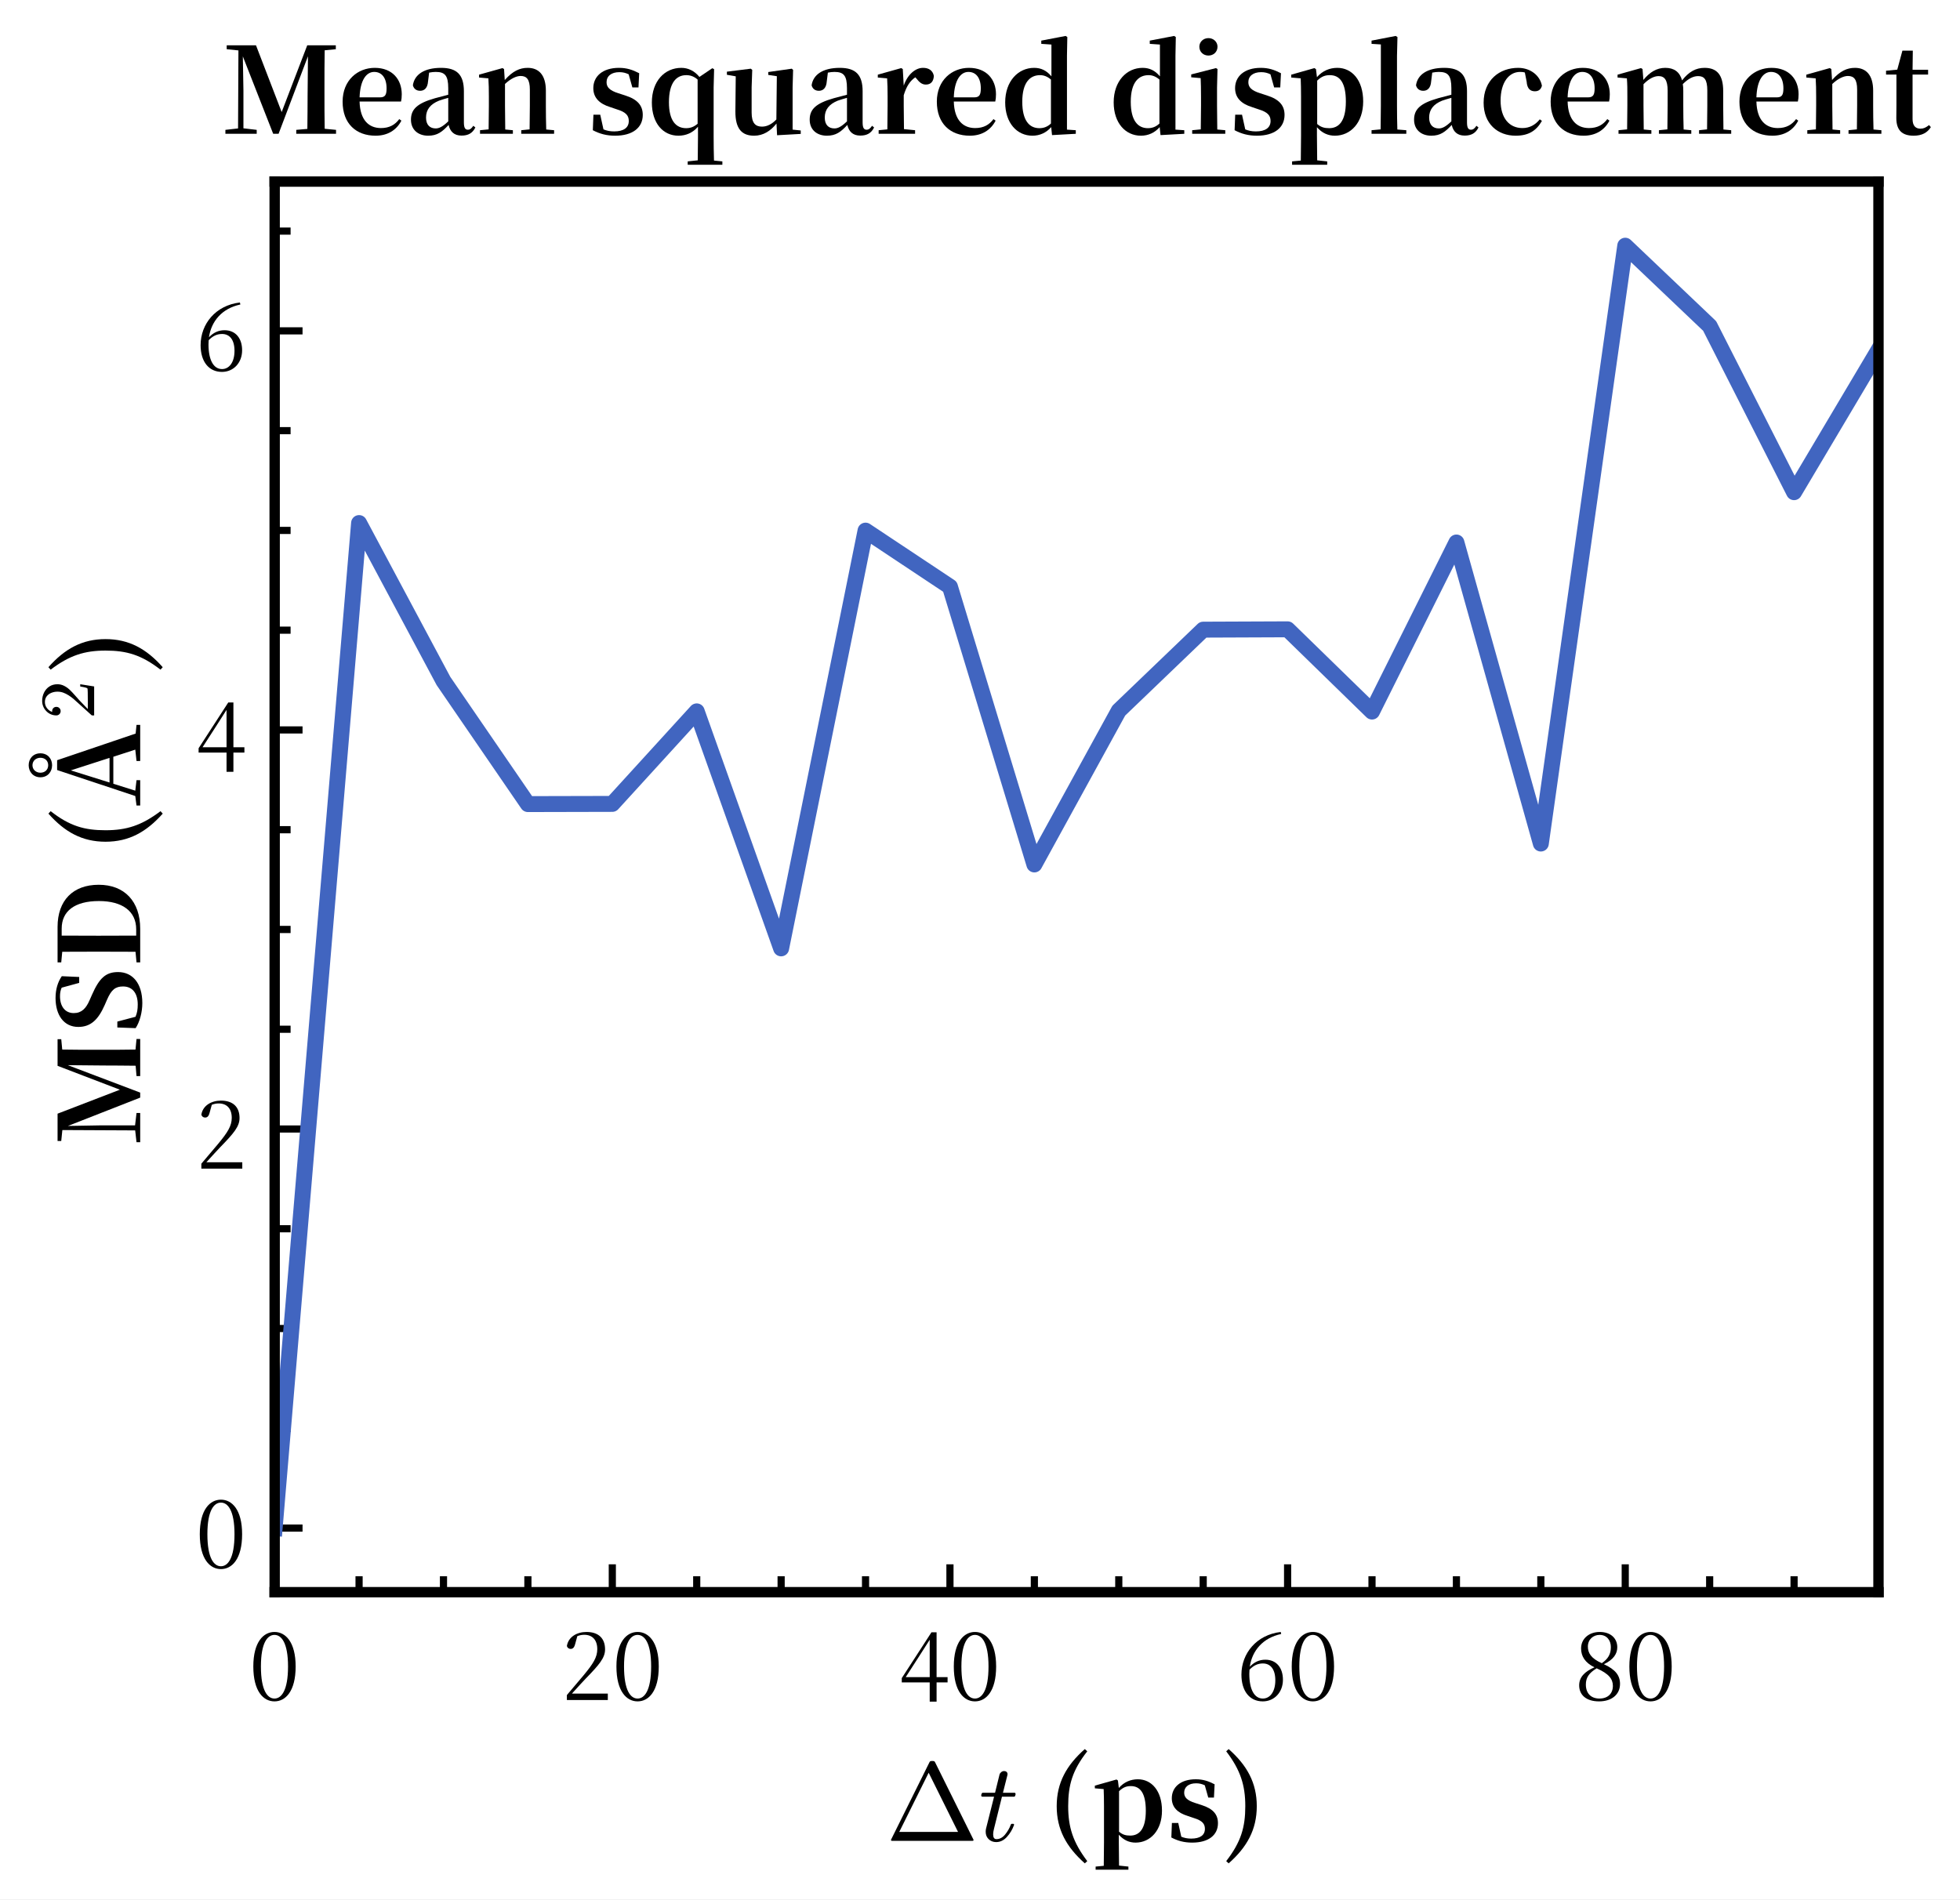
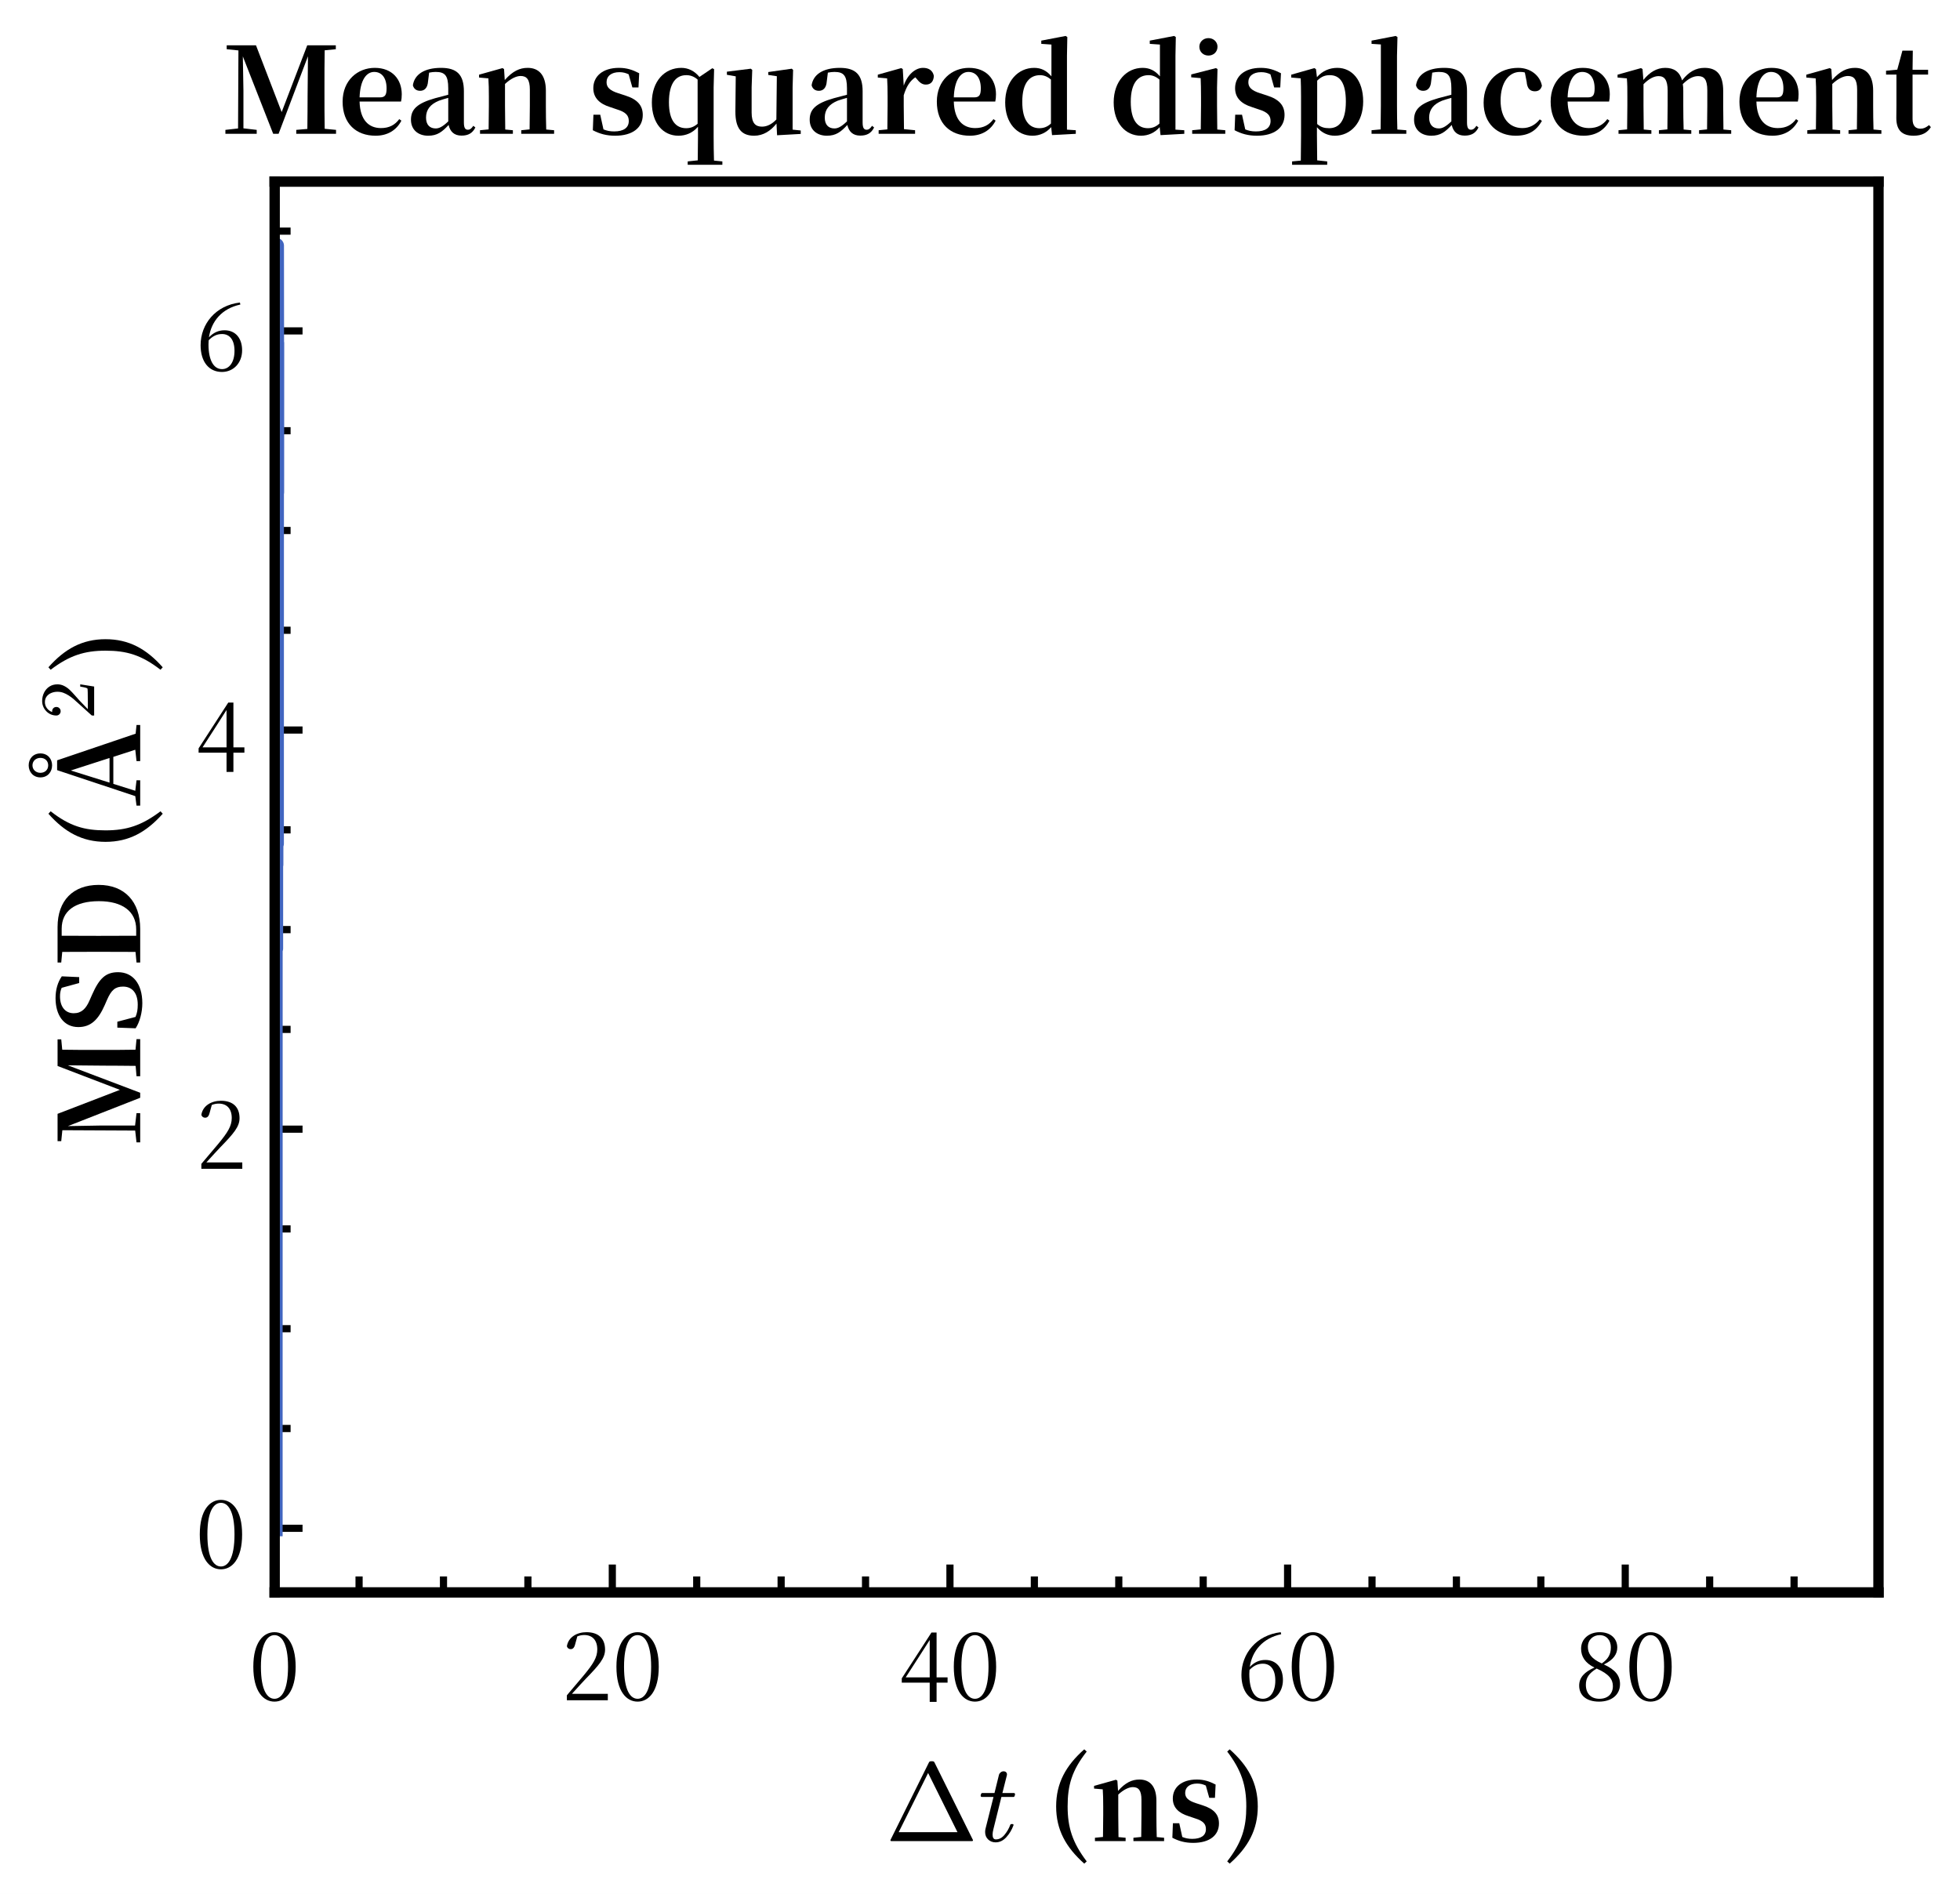
- <svg xmlns="http://www.w3.org/2000/svg" xmlns:xlink="http://www.w3.org/1999/xlink" width="246.051pt" height="238.48pt" viewBox="0 0 246.051 238.48" version="1.1">
+ <svg xmlns="http://www.w3.org/2000/svg" xmlns:xlink="http://www.w3.org/1999/xlink" width="246.051pt" height="237.78pt" viewBox="0 0 246.051 237.78" version="1.1">
  <defs>
    <style type="text/css">*{stroke-linejoin: round; stroke-linecap: butt}</style>
  </defs>
  <g id="figure_1">
    <g id="patch_1">
-       <path d="M 0 238.48 L 246.051 238.48 L 246.051 -0 L 0 -0 z " style="fill: #ffffff" />
+       <path d="M 0 237.78 L 246.051 237.78 L 246.051 0 L 0 0 z " style="fill: #ffffff" />
    </g>
    <g id="axes_1">
      <g id="patch_2">
        <path d="M 34.48 199.92 L 235.817 199.92 L 235.817 22.8 L 34.48 22.8 z " style="fill: #ffffff" />
      </g>
      <g id="matplotlib.axis_1">
        <g id="xtick_1">
          <g id="line2d_1">
            <defs>
-               <path id="md5e4fee5d5" d="M 0 0 L 0 -3.5 " style="stroke: #000000; stroke-width: 0.9" />
-             </defs>
-             <g>
-               <use xlink:href="#md5e4fee5d5" x="34.48" y="199.92" style="stroke: #000000; stroke-width: 0.9" />
+               <path id="me5f4e1a860" d="M 0 0 L 0 -3.5 " style="stroke: #000000; stroke-width: 0.9" />
+             </defs>
+             <g>
+               <use xlink:href="#me5f4e1a860" x="34.48" y="199.92" style="stroke: #000000; stroke-width: 0.9" />
            </g>
          </g>
          <g id="text_1">
            <g transform="translate(31.26 213.54) scale(0.115 -0.115)">
              <defs>
                <path id="NotoSerifCJKsc-Regular-11" d="M 1779 -96 C 2547 -96 3258 602 3258 2342 C 3258 4058 2547 4755 1779 4755 C 1011 4755 301 4058 301 2342 C 301 602 1011 -96 1779 -96 z M 1779 102 C 1299 102 832 640 832 2342 C 832 4019 1299 4550 1779 4550 C 2253 4550 2726 4019 2726 2342 C 2726 640 2253 102 1779 102 z " transform="scale(0.015625)" />
              </defs>
              <use xlink:href="#NotoSerifCJKsc-Regular-11" transform="translate(0 0.703125)" />
            </g>
          </g>
        </g>
        <g id="xtick_2">
          <g id="line2d_2">
            <g>
-               <use xlink:href="#md5e4fee5d5" x="76.867" y="199.92" style="stroke: #000000; stroke-width: 0.9" />
+               <use xlink:href="#me5f4e1a860" x="76.867" y="199.92" style="stroke: #000000; stroke-width: 0.9" />
            </g>
          </g>
          <g id="text_2">
            <g transform="translate(70.42684 213.54) scale(0.115 -0.115)">
              <defs>
                <path id="NotoSerifCJKsc-Regular-13" d="M 410 0 L 3270 0 L 3270 448 L 762 448 C 1152 877 1530 1293 1715 1485 C 2688 2483 3078 2950 3078 3539 C 3078 4294 2637 4755 1779 4755 C 1126 4755 512 4422 410 3770 C 448 3642 550 3571 672 3571 C 819 3571 922 3654 986 3904 L 1139 4461 C 1306 4531 1466 4557 1626 4557 C 2195 4557 2534 4192 2534 3552 C 2534 2989 2253 2541 1574 1722 C 1261 1350 832 845 410 346 L 410 0 z " transform="scale(0.015625)" />
              </defs>
              <use xlink:href="#NotoSerifCJKsc-Regular-13" transform="translate(0 0.703125)" />
              <use xlink:href="#NotoSerifCJKsc-Regular-11" transform="translate(55.79994 0.703125)" />
            </g>
          </g>
        </g>
        <g id="xtick_3">
          <g id="line2d_3">
            <g>
-               <use xlink:href="#md5e4fee5d5" x="119.254" y="199.92" style="stroke: #000000; stroke-width: 0.9" />
+               <use xlink:href="#me5f4e1a860" x="119.254" y="199.92" style="stroke: #000000; stroke-width: 0.9" />
            </g>
          </g>
          <g id="text_3">
            <g transform="translate(112.8137 213.54) scale(0.115 -0.115)">
              <defs>
                <path id="NotoSerifCJKsc-Regular-15" d="M 2170 -115 L 2650 -115 L 2650 1229 L 3418 1229 L 3418 1600 L 2650 1600 L 2650 4730 L 2291 4730 L 218 1530 L 218 1229 L 2170 1229 L 2170 -115 z M 493 1600 L 1389 2989 L 2170 4211 L 2170 1600 L 493 1600 z " transform="scale(0.015625)" />
              </defs>
              <use xlink:href="#NotoSerifCJKsc-Regular-15" transform="translate(0 0.703125)" />
              <use xlink:href="#NotoSerifCJKsc-Regular-11" transform="translate(55.49995 0.703125)" />
            </g>
          </g>
        </g>
        <g id="xtick_4">
          <g id="line2d_4">
            <g>
-               <use xlink:href="#md5e4fee5d5" x="161.641" y="199.92" style="stroke: #000000; stroke-width: 0.9" />
+               <use xlink:href="#me5f4e1a860" x="161.641" y="199.92" style="stroke: #000000; stroke-width: 0.9" />
            </g>
          </g>
          <g id="text_4">
            <g transform="translate(155.2005 213.54) scale(0.115 -0.115)">
              <defs>
                <path id="NotoSerifCJKsc-Regular-17" d="M 1850 -96 C 2656 -96 3258 538 3258 1414 C 3258 2253 2803 2816 2029 2816 C 1606 2816 1248 2650 941 2323 C 1107 3450 1850 4339 3136 4614 L 3104 4755 C 1414 4557 358 3258 358 1773 C 358 634 922 -96 1850 -96 z M 922 2118 C 1222 2432 1523 2554 1856 2554 C 2394 2554 2726 2144 2726 1376 C 2726 557 2342 102 1856 102 C 1261 102 909 736 909 1830 L 922 2118 z " transform="scale(0.015625)" />
              </defs>
              <use xlink:href="#NotoSerifCJKsc-Regular-17" transform="translate(0 0.703125)" />
              <use xlink:href="#NotoSerifCJKsc-Regular-11" transform="translate(55.79994 0.703125)" />
            </g>
          </g>
        </g>
        <g id="xtick_5">
          <g id="line2d_5">
            <g>
-               <use xlink:href="#md5e4fee5d5" x="204.027" y="199.92" style="stroke: #000000; stroke-width: 0.9" />
+               <use xlink:href="#me5f4e1a860" x="204.027" y="199.92" style="stroke: #000000; stroke-width: 0.9" />
            </g>
          </g>
          <g id="text_5">
            <g transform="translate(197.5874 213.54) scale(0.115 -0.115)">
              <defs>
                <path id="NotoSerifCJKsc-Regular-19" d="M 1754 -96 C 2637 -96 3219 384 3219 1126 C 3219 1722 2893 2131 2093 2502 C 2784 2829 3027 3251 3027 3686 C 3027 4301 2579 4755 1798 4755 C 1075 4755 499 4307 499 3603 C 499 3059 774 2605 1434 2285 C 730 1978 365 1587 365 1024 C 365 352 858 -96 1754 -96 z M 1946 2573 C 1178 2912 973 3302 973 3731 C 973 4243 1357 4550 1792 4550 C 2304 4550 2579 4160 2579 3699 C 2579 3213 2394 2880 1946 2573 z M 1587 2214 C 2458 1830 2720 1453 2720 986 C 2720 454 2374 102 1779 102 C 1184 102 832 474 832 1082 C 832 1568 1050 1888 1587 2214 z " transform="scale(0.015625)" />
              </defs>
              <use xlink:href="#NotoSerifCJKsc-Regular-19" transform="translate(0 0.703125)" />
              <use xlink:href="#NotoSerifCJKsc-Regular-11" transform="translate(55.79994 0.703125)" />
            </g>
          </g>
        </g>
        <g id="xtick_6">
          <g id="line2d_6">
            <defs>
-               <path id="m977fe0ea0e" d="M 0 0 L 0 -2 " style="stroke: #000000; stroke-width: 0.9" />
-             </defs>
-             <g>
-               <use xlink:href="#m977fe0ea0e" x="45.077" y="199.92" style="stroke: #000000; stroke-width: 0.9" />
+               <path id="m2d35243c32" d="M 0 0 L 0 -2 " style="stroke: #000000; stroke-width: 0.9" />
+             </defs>
+             <g>
+               <use xlink:href="#m2d35243c32" x="45.077" y="199.92" style="stroke: #000000; stroke-width: 0.9" />
            </g>
          </g>
        </g>
        <g id="xtick_7">
          <g id="line2d_7">
            <g>
-               <use xlink:href="#m977fe0ea0e" x="55.673" y="199.92" style="stroke: #000000; stroke-width: 0.9" />
+               <use xlink:href="#m2d35243c32" x="55.673" y="199.92" style="stroke: #000000; stroke-width: 0.9" />
            </g>
          </g>
        </g>
        <g id="xtick_8">
          <g id="line2d_8">
            <g>
-               <use xlink:href="#m977fe0ea0e" x="66.27" y="199.92" style="stroke: #000000; stroke-width: 0.9" />
+               <use xlink:href="#m2d35243c32" x="66.27" y="199.92" style="stroke: #000000; stroke-width: 0.9" />
            </g>
          </g>
        </g>
        <g id="xtick_9">
          <g id="line2d_9">
            <g>
-               <use xlink:href="#m977fe0ea0e" x="87.464" y="199.92" style="stroke: #000000; stroke-width: 0.9" />
+               <use xlink:href="#m2d35243c32" x="87.464" y="199.92" style="stroke: #000000; stroke-width: 0.9" />
            </g>
          </g>
        </g>
        <g id="xtick_10">
          <g id="line2d_10">
            <g>
-               <use xlink:href="#m977fe0ea0e" x="98.06" y="199.92" style="stroke: #000000; stroke-width: 0.9" />
+               <use xlink:href="#m2d35243c32" x="98.06" y="199.92" style="stroke: #000000; stroke-width: 0.9" />
            </g>
          </g>
        </g>
        <g id="xtick_11">
          <g id="line2d_11">
            <g>
-               <use xlink:href="#m977fe0ea0e" x="108.657" y="199.92" style="stroke: #000000; stroke-width: 0.9" />
+               <use xlink:href="#m2d35243c32" x="108.657" y="199.92" style="stroke: #000000; stroke-width: 0.9" />
            </g>
          </g>
        </g>
        <g id="xtick_12">
          <g id="line2d_12">
            <g>
-               <use xlink:href="#m977fe0ea0e" x="129.85" y="199.92" style="stroke: #000000; stroke-width: 0.9" />
+               <use xlink:href="#m2d35243c32" x="129.85" y="199.92" style="stroke: #000000; stroke-width: 0.9" />
            </g>
          </g>
        </g>
        <g id="xtick_13">
          <g id="line2d_13">
            <g>
-               <use xlink:href="#m977fe0ea0e" x="140.447" y="199.92" style="stroke: #000000; stroke-width: 0.9" />
+               <use xlink:href="#m2d35243c32" x="140.447" y="199.92" style="stroke: #000000; stroke-width: 0.9" />
            </g>
          </g>
        </g>
        <g id="xtick_14">
          <g id="line2d_14">
            <g>
-               <use xlink:href="#m977fe0ea0e" x="151.044" y="199.92" style="stroke: #000000; stroke-width: 0.9" />
+               <use xlink:href="#m2d35243c32" x="151.044" y="199.92" style="stroke: #000000; stroke-width: 0.9" />
            </g>
          </g>
        </g>
        <g id="xtick_15">
          <g id="line2d_15">
            <g>
-               <use xlink:href="#m977fe0ea0e" x="172.237" y="199.92" style="stroke: #000000; stroke-width: 0.9" />
+               <use xlink:href="#m2d35243c32" x="172.237" y="199.92" style="stroke: #000000; stroke-width: 0.9" />
            </g>
          </g>
        </g>
        <g id="xtick_16">
          <g id="line2d_16">
            <g>
-               <use xlink:href="#m977fe0ea0e" x="182.834" y="199.92" style="stroke: #000000; stroke-width: 0.9" />
+               <use xlink:href="#m2d35243c32" x="182.834" y="199.92" style="stroke: #000000; stroke-width: 0.9" />
            </g>
          </g>
        </g>
        <g id="xtick_17">
          <g id="line2d_17">
            <g>
-               <use xlink:href="#m977fe0ea0e" x="193.431" y="199.92" style="stroke: #000000; stroke-width: 0.9" />
+               <use xlink:href="#m2d35243c32" x="193.431" y="199.92" style="stroke: #000000; stroke-width: 0.9" />
            </g>
          </g>
        </g>
        <g id="xtick_18">
          <g id="line2d_18">
            <g>
-               <use xlink:href="#m977fe0ea0e" x="214.624" y="199.92" style="stroke: #000000; stroke-width: 0.9" />
+               <use xlink:href="#m2d35243c32" x="214.624" y="199.92" style="stroke: #000000; stroke-width: 0.9" />
            </g>
          </g>
        </g>
        <g id="xtick_19">
          <g id="line2d_19">
            <g>
-               <use xlink:href="#m977fe0ea0e" x="225.221" y="199.92" style="stroke: #000000; stroke-width: 0.9" />
+               <use xlink:href="#m2d35243c32" x="225.221" y="199.92" style="stroke: #000000; stroke-width: 0.9" />
            </g>
          </g>
        </g>
        <g id="xtick_20">
          <g id="line2d_20">
            <g>
-               <use xlink:href="#m977fe0ea0e" x="235.817" y="199.92" style="stroke: #000000; stroke-width: 0.9" />
+               <use xlink:href="#m2d35243c32" x="235.817" y="199.92" style="stroke: #000000; stroke-width: 0.9" />
            </g>
          </g>
        </g>
        <g id="text_6">
-           <g transform="translate(111.2087 231.24) scale(0.14 -0.14)">
+           <g transform="translate(111.1388 231.24) scale(0.14 -0.14)">
            <defs>
              <path id="Cmr10-6" d="M 347 0 Q 294 0 294 50 Q 297 56 298 59 Q 300 63 300 72 L 2503 4513 Q 2531 4581 2619 4581 L 2706 4581 Q 2794 4581 2822 4513 L 5025 72 Q 5028 66 5029 61 Q 5031 56 5031 50 Q 5031 0 4978 0 L 347 0 z M 769 513 L 4141 513 L 2456 3909 L 769 513 z " transform="scale(0.015625)" />
              <path id="Cmmi10-30" d="M 397 519 Q 397 613 416 697 L 878 2534 L 206 2534 Q 141 2534 141 2619 Q 166 2759 225 2759 L 934 2759 L 1191 3803 Q 1216 3888 1291 3947 Q 1366 4006 1459 4006 Q 1541 4006 1595 3957 Q 1650 3909 1650 3828 Q 1650 3809 1648 3798 Q 1647 3788 1644 3775 L 1388 2759 L 2047 2759 Q 2113 2759 2113 2675 Q 2109 2659 2100 2621 Q 2091 2584 2075 2559 Q 2059 2534 2028 2534 L 1331 2534 L 872 684 Q 825 503 825 372 Q 825 97 1013 97 Q 1294 97 1511 361 Q 1728 625 1844 941 Q 1869 978 1894 978 L 1972 978 Q 1997 978 2012 961 Q 2028 944 2028 922 Q 2028 909 2022 903 Q 1881 516 1612 222 Q 1344 -72 997 -72 Q 744 -72 570 93 Q 397 259 397 519 z " transform="scale(0.015625)" />
              <path id="NotoSerifCJKsc-Bold-1" transform="scale(0.015625)" />
              <path id="NotoSerifCJKsc-Bold-9" d="M 1222 1990 C 1222 3194 1459 4045 2317 5139 L 2176 5267 C 1120 4333 563 3328 563 1990 C 563 646 1120 -352 2176 -1293 L 2317 -1165 C 1498 -83 1222 781 1222 1990 z " transform="scale(0.015625)" />
-               <path id="NotoSerifCJKsc-Bold-51" d="M 2528 -102 C 3373 -102 4045 595 4045 1734 C 4045 2874 3443 3533 2662 3533 C 2253 3533 1869 3379 1568 3034 L 1517 3462 L 1434 3520 L 192 3168 L 192 3014 L 698 2970 C 710 2656 717 2400 717 1978 L 717 -90 L 704 -1434 L 237 -1478 L 237 -1658 L 2118 -1658 L 2118 -1478 L 1581 -1421 L 1568 -83 L 1568 352 C 1850 32 2176 -102 2528 -102 z M 1581 2848 C 1830 3091 2035 3142 2259 3142 C 2790 3142 3117 2746 3117 1728 C 3117 666 2739 301 2221 301 C 1971 301 1779 352 1581 525 L 1581 2848 z " transform="scale(0.015625)" />
+               <path id="NotoSerifCJKsc-Bold-4f" d="M 2880 0 L 4198 0 L 4198 192 L 3776 230 C 3763 595 3757 1133 3757 1504 L 3757 2310 C 3757 3155 3373 3533 2784 3533 C 2362 3533 1984 3366 1555 2880 L 1517 3469 L 1434 3520 L 179 3168 L 179 3014 L 678 2970 C 698 2656 704 2406 704 1984 L 704 1504 C 704 1152 698 602 691 237 L 230 192 L 230 0 L 1990 0 L 1990 192 L 1581 230 L 1568 1504 L 1568 2669 C 1888 2970 2189 3098 2406 3098 C 2733 3098 2899 2906 2899 2368 L 2899 1504 L 2886 237 L 2438 192 L 2438 0 L 2880 0 z " transform="scale(0.015625)" />
              <path id="NotoSerifCJKsc-Bold-54" d="M 1485 -102 C 2426 -102 2963 333 2963 1011 C 2963 1510 2688 1843 2022 2054 L 1664 2170 C 1171 2323 1024 2509 1024 2765 C 1024 3091 1280 3302 1709 3302 C 1901 3302 2048 3264 2208 3187 L 2406 2483 L 2733 2483 L 2771 3245 C 2413 3430 2106 3533 1690 3533 C 806 3533 314 3072 314 2445 C 314 1926 653 1606 1210 1434 L 1568 1312 C 2080 1158 2214 966 2214 685 C 2214 326 1939 128 1427 128 C 1203 128 1030 166 858 237 L 685 1024 L 320 1024 L 288 192 C 653 0 1018 -102 1485 -102 z " transform="scale(0.015625)" />
              <path id="NotoSerifCJKsc-Bold-a" d="M 1338 1990 C 1338 781 1094 -64 243 -1165 L 384 -1293 C 1440 -358 1997 646 1997 1990 C 1997 3328 1440 4333 384 5267 L 243 5139 C 1062 4064 1338 3194 1338 1990 z " transform="scale(0.015625)" />
            </defs>
            <use xlink:href="#Cmr10-6" transform="translate(0 0.703125)" />
            <use xlink:href="#Cmmi10-30" transform="translate(83.30078 0.703125)" />
            <use xlink:href="#NotoSerifCJKsc-Bold-1" transform="translate(119.3848 0.703125)" />
            <use xlink:href="#NotoSerifCJKsc-Bold-9" transform="translate(144.3847 0.703125)" />
-             <use xlink:href="#NotoSerifCJKsc-Bold-51" transform="translate(184.3847 0.703125)" />
-             <use xlink:href="#NotoSerifCJKsc-Bold-54" transform="translate(251.4846 0.703125)" />
-             <use xlink:href="#NotoSerifCJKsc-Bold-a" transform="translate(301.3846 0.703125)" />
+             <use xlink:href="#NotoSerifCJKsc-Bold-4f" transform="translate(184.3847 0.703125)" />
+             <use xlink:href="#NotoSerifCJKsc-Bold-54" transform="translate(252.8846 0.703125)" />
+             <use xlink:href="#NotoSerifCJKsc-Bold-a" transform="translate(302.7846 0.703125)" />
          </g>
        </g>
      </g>
      <g id="matplotlib.axis_2">
        <g id="ytick_1">
          <g id="line2d_21">
            <defs>
-               <path id="me2cdadd547" d="M 0 0 L 3.5 0 " style="stroke: #000000; stroke-width: 0.9" />
-             </defs>
-             <g>
-               <use xlink:href="#me2cdadd547" x="34.48" y="191.869" style="stroke: #000000; stroke-width: 0.9" />
+               <path id="m9a01fc6e2f" d="M 0 0 L 3.5 0 " style="stroke: #000000; stroke-width: 0.9" />
+             </defs>
+             <g>
+               <use xlink:href="#m9a01fc6e2f" x="34.48" y="191.869" style="stroke: #000000; stroke-width: 0.9" />
            </g>
          </g>
          <g id="text_7">
            <g transform="translate(24.54 196.9291) scale(0.115 -0.115)">
              <use xlink:href="#NotoSerifCJKsc-Regular-11" transform="translate(0 0.703125)" />
            </g>
          </g>
        </g>
        <g id="ytick_2">
          <g id="line2d_22">
            <g>
-               <use xlink:href="#me2cdadd547" x="34.48" y="141.761" style="stroke: #000000; stroke-width: 0.9" />
+               <use xlink:href="#m9a01fc6e2f" x="34.48" y="141.761" style="stroke: #000000; stroke-width: 0.9" />
            </g>
          </g>
          <g id="text_8">
            <g transform="translate(24.54 146.8213) scale(0.115 -0.115)">
              <use xlink:href="#NotoSerifCJKsc-Regular-13" transform="translate(0 0.703125)" />
            </g>
          </g>
        </g>
        <g id="ytick_3">
          <g id="line2d_23">
            <g>
-               <use xlink:href="#me2cdadd547" x="34.48" y="91.654" style="stroke: #000000; stroke-width: 0.9" />
+               <use xlink:href="#m9a01fc6e2f" x="34.48" y="91.654" style="stroke: #000000; stroke-width: 0.9" />
            </g>
          </g>
          <g id="text_9">
            <g transform="translate(24.54 96.71359) scale(0.115 -0.115)">
              <use xlink:href="#NotoSerifCJKsc-Regular-15" transform="translate(0 0.09375)" />
            </g>
          </g>
        </g>
        <g id="ytick_4">
          <g id="line2d_24">
            <g>
-               <use xlink:href="#me2cdadd547" x="34.48" y="41.546" style="stroke: #000000; stroke-width: 0.9" />
+               <use xlink:href="#m9a01fc6e2f" x="34.48" y="41.546" style="stroke: #000000; stroke-width: 0.9" />
            </g>
          </g>
          <g id="text_10">
            <g transform="translate(24.54 46.60584) scale(0.115 -0.115)">
              <use xlink:href="#NotoSerifCJKsc-Regular-17" transform="translate(0 0.703125)" />
            </g>
          </g>
        </g>
        <g id="ytick_5">
          <g id="line2d_25">
            <defs>
-               <path id="mfaffa615ed" d="M 0 0 L 2 0 " style="stroke: #000000; stroke-width: 0.9" />
-             </defs>
-             <g>
-               <use xlink:href="#mfaffa615ed" x="34.48" y="179.342" style="stroke: #000000; stroke-width: 0.9" />
+               <path id="m6894a323d2" d="M 0 0 L 2 0 " style="stroke: #000000; stroke-width: 0.9" />
+             </defs>
+             <g>
+               <use xlink:href="#m6894a323d2" x="34.48" y="179.342" style="stroke: #000000; stroke-width: 0.9" />
            </g>
          </g>
        </g>
        <g id="ytick_6">
          <g id="line2d_26">
            <g>
-               <use xlink:href="#mfaffa615ed" x="34.48" y="166.815" style="stroke: #000000; stroke-width: 0.9" />
+               <use xlink:href="#m6894a323d2" x="34.48" y="166.815" style="stroke: #000000; stroke-width: 0.9" />
            </g>
          </g>
        </g>
        <g id="ytick_7">
          <g id="line2d_27">
            <g>
-               <use xlink:href="#mfaffa615ed" x="34.48" y="154.288" style="stroke: #000000; stroke-width: 0.9" />
+               <use xlink:href="#m6894a323d2" x="34.48" y="154.288" style="stroke: #000000; stroke-width: 0.9" />
            </g>
          </g>
        </g>
        <g id="ytick_8">
          <g id="line2d_28">
            <g>
-               <use xlink:href="#mfaffa615ed" x="34.48" y="129.234" style="stroke: #000000; stroke-width: 0.9" />
+               <use xlink:href="#m6894a323d2" x="34.48" y="129.234" style="stroke: #000000; stroke-width: 0.9" />
            </g>
          </g>
        </g>
        <g id="ytick_9">
          <g id="line2d_29">
            <g>
-               <use xlink:href="#mfaffa615ed" x="34.48" y="116.707" style="stroke: #000000; stroke-width: 0.9" />
+               <use xlink:href="#m6894a323d2" x="34.48" y="116.707" style="stroke: #000000; stroke-width: 0.9" />
            </g>
          </g>
        </g>
        <g id="ytick_10">
          <g id="line2d_30">
            <g>
-               <use xlink:href="#mfaffa615ed" x="34.48" y="104.181" style="stroke: #000000; stroke-width: 0.9" />
+               <use xlink:href="#m6894a323d2" x="34.48" y="104.181" style="stroke: #000000; stroke-width: 0.9" />
            </g>
          </g>
        </g>
        <g id="ytick_11">
          <g id="line2d_31">
            <g>
-               <use xlink:href="#mfaffa615ed" x="34.48" y="79.127" style="stroke: #000000; stroke-width: 0.9" />
+               <use xlink:href="#m6894a323d2" x="34.48" y="79.127" style="stroke: #000000; stroke-width: 0.9" />
            </g>
          </g>
        </g>
        <g id="ytick_12">
          <g id="line2d_32">
            <g>
-               <use xlink:href="#mfaffa615ed" x="34.48" y="66.6" style="stroke: #000000; stroke-width: 0.9" />
+               <use xlink:href="#m6894a323d2" x="34.48" y="66.6" style="stroke: #000000; stroke-width: 0.9" />
            </g>
          </g>
        </g>
        <g id="ytick_13">
          <g id="line2d_33">
            <g>
-               <use xlink:href="#mfaffa615ed" x="34.48" y="54.073" style="stroke: #000000; stroke-width: 0.9" />
+               <use xlink:href="#m6894a323d2" x="34.48" y="54.073" style="stroke: #000000; stroke-width: 0.9" />
            </g>
          </g>
        </g>
        <g id="ytick_14">
          <g id="line2d_34">
            <g>
-               <use xlink:href="#mfaffa615ed" x="34.48" y="29.019" style="stroke: #000000; stroke-width: 0.9" />
+               <use xlink:href="#m6894a323d2" x="34.48" y="29.019" style="stroke: #000000; stroke-width: 0.9" />
            </g>
          </g>
        </g>
        <g id="text_11">
          <g transform="translate(17.6 143.84) rotate(-90) scale(0.14 -0.14)">
            <defs>
              <path id="NotoSerifCJKsc-Bold-2e" d="M 4576 0 L 6118 0 L 6118 211 L 5510 269 C 5498 902 5498 1555 5498 2214 L 5498 2522 C 5498 3174 5498 3827 5510 4474 L 6106 4531 L 6106 4742 L 4576 4742 L 3206 1165 L 1830 4742 L 262 4742 L 262 4531 L 890 4467 L 870 288 L 192 211 L 192 0 L 1869 0 L 1869 211 L 1158 294 L 1158 2304 L 1126 4147 L 2752 0 L 3040 0 L 4614 4154 L 4595 2086 C 4589 1549 4595 915 4582 262 L 3987 211 L 3987 0 L 4576 0 z " transform="scale(0.015625)" />
              <path id="NotoSerifCJKsc-Bold-34" d="M 1773 -122 C 2899 -122 3552 435 3552 1267 C 3552 1965 3219 2342 2253 2765 L 1933 2906 C 1466 3110 1197 3360 1197 3814 C 1197 4320 1594 4602 2163 4602 C 2355 4602 2502 4576 2656 4506 L 2931 3501 L 3270 3501 L 3315 4499 C 2982 4730 2560 4858 2061 4858 C 1094 4858 403 4390 403 3552 C 403 2822 838 2400 1664 2035 L 1958 1907 C 2534 1658 2726 1427 2726 986 C 2726 448 2342 141 1690 141 C 1414 141 1210 173 986 269 L 710 1312 L 371 1312 L 333 262 C 691 26 1248 -122 1773 -122 z " transform="scale(0.015625)" />
              <path id="NotoSerifCJKsc-Bold-25" d="M 288 4531 L 896 4474 C 902 3821 902 3174 902 2496 L 902 2298 C 902 1568 902 909 896 269 L 288 211 L 288 0 L 2214 0 C 3789 0 4742 902 4742 2381 C 4742 3853 3846 4742 2323 4742 L 288 4742 L 288 4531 z M 1824 230 C 1818 890 1818 1562 1818 2298 L 1818 2496 C 1818 3187 1818 3853 1824 4506 L 2227 4506 C 3226 4506 3808 3763 3808 2368 C 3808 1030 3226 230 2189 230 L 1824 230 z " transform="scale(0.015625)" />
              <path id="NotoSerifCJKsc-Bold-83" d="M 2394 5056 C 2771 5056 3078 5312 3078 5728 C 3078 6144 2771 6400 2394 6400 C 2016 6400 1702 6138 1702 5728 C 1702 5312 2016 5056 2394 5056 z M 2394 5280 C 2138 5280 1965 5466 1965 5728 C 1965 5978 2138 6182 2394 6182 C 2650 6182 2822 5978 2822 5728 C 2822 5466 2650 5280 2394 5280 z M 2099 3981 L 2816 1760 L 1402 1760 L 2099 3981 z M 2637 0 L 4710 0 L 4710 211 L 4211 262 L 2682 4768 L 2118 4768 L 627 282 L 83 211 L 83 0 L 1536 0 L 1536 211 L 934 282 L 1331 1542 L 2880 1542 L 3290 282 L 2637 211 L 2637 0 z " transform="scale(0.015625)" />
              <path id="Cmr10-31" d="M 319 0 L 319 172 Q 319 188 331 206 L 1325 1306 Q 1550 1550 1690 1715 Q 1831 1881 1968 2097 Q 2106 2313 2186 2536 Q 2266 2759 2266 3009 Q 2266 3272 2169 3511 Q 2072 3750 1880 3894 Q 1688 4038 1416 4038 Q 1138 4038 916 3870 Q 694 3703 603 3438 Q 628 3444 672 3444 Q 816 3444 917 3347 Q 1019 3250 1019 3097 Q 1019 2950 917 2848 Q 816 2747 672 2747 Q 522 2747 420 2851 Q 319 2956 319 3097 Q 319 3338 409 3548 Q 500 3759 670 3923 Q 841 4088 1055 4175 Q 1269 4263 1509 4263 Q 1875 4263 2190 4108 Q 2506 3953 2690 3670 Q 2875 3388 2875 3009 Q 2875 2731 2753 2481 Q 2631 2231 2440 2026 Q 2250 1822 1953 1562 Q 1656 1303 1563 1216 L 838 519 L 1453 519 Q 1906 519 2211 526 Q 2516 534 2534 550 Q 2609 631 2688 1141 L 2875 1141 L 2694 0 L 319 0 z " transform="scale(0.015625)" />
            </defs>
            <use xlink:href="#NotoSerifCJKsc-Bold-2e" />
            <use xlink:href="#NotoSerifCJKsc-Bold-34" transform="translate(100.0999 0)" />
            <use xlink:href="#NotoSerifCJKsc-Bold-25" transform="translate(159.7998 0)" />
            <use xlink:href="#NotoSerifCJKsc-Bold-1" transform="translate(238.6998 0)" />
            <use xlink:href="#NotoSerifCJKsc-Bold-9" transform="translate(263.6997 0)" />
            <use xlink:href="#NotoSerifCJKsc-Bold-83" transform="translate(303.6997 0)" />
            <use xlink:href="#Cmr10-31" transform="translate(382.3039 41.28923) scale(0.7)" />
            <use xlink:href="#NotoSerifCJKsc-Bold-a" transform="translate(423.0243 0)" />
          </g>
        </g>
      </g>
      <g id="line2d_35">
-         <path d="M 34.48 191.869 L 45.077 65.677 L 55.673 85.51 L 66.27 100.965 L 76.867 100.94 L 87.464 89.323 L 98.06 119.08 L 108.657 66.627 L 119.254 73.671 L 129.85 108.544 L 140.447 89.233 L 151.044 79.062 L 161.641 79.019 L 172.237 89.346 L 182.834 68.118 L 193.431 105.918 L 204.027 30.851 L 214.624 40.932 L 225.221 61.801 L 235.817 43.958 " clip-path="url(#pd026fd2939)" style="fill: none; stroke: #4165c0; stroke-width: 2; stroke-linecap: square" />
+         <path d="M 34.48 191.869 L 34.491 65.677 L 34.501 85.51 L 34.512 100.965 L 34.522 100.94 L 34.533 89.323 L 34.544 119.08 L 34.554 66.627 L 34.565 73.671 L 34.575 108.544 L 34.586 89.233 L 34.597 79.062 L 34.607 79.019 L 34.618 89.346 L 34.628 68.118 L 34.639 105.918 L 34.65 30.851 L 34.66 40.932 L 34.671 61.801 L 34.681 43.958 " clip-path="url(#pef8a890e39)" style="fill: none; stroke: #4165c0; stroke-width: 2; stroke-linecap: square" />
      </g>
      <g id="patch_3">
        <path d="M 34.48 199.92 L 34.48 22.8 " style="fill: none; stroke: #000000; stroke-width: 1.3; stroke-linejoin: miter; stroke-linecap: square" />
      </g>
      <g id="patch_4">
        <path d="M 235.817 199.92 L 235.817 22.8 " style="fill: none; stroke: #000000; stroke-width: 1.3; stroke-linejoin: miter; stroke-linecap: square" />
      </g>
      <g id="patch_5">
        <path d="M 34.48 199.92 L 235.817 199.92 " style="fill: none; stroke: #000000; stroke-width: 1.3; stroke-linejoin: miter; stroke-linecap: square" />
      </g>
      <g id="patch_6">
        <path d="M 34.48 22.8 L 235.817 22.8 " style="fill: none; stroke: #000000; stroke-width: 1.3; stroke-linejoin: miter; stroke-linecap: square" />
      </g>
      <g id="text_12">
        <g transform="translate(27.84602 16.8) scale(0.15 -0.15)">
          <defs>
            <path id="NotoSerifCJKsc-Bold-46" d="M 2022 -102 C 2656 -102 3136 186 3405 704 L 3290 787 C 3066 486 2765 307 2310 307 C 1670 307 1190 723 1165 1728 L 3386 1728 C 3411 1843 3424 1958 3424 2118 C 3424 2912 2918 3533 1978 3533 C 1069 3533 256 2874 256 1722 C 256 538 986 -102 2022 -102 z M 1165 1952 C 1197 2893 1536 3315 1946 3315 C 2355 3315 2611 2995 2611 2432 C 2611 2086 2534 1952 2259 1952 L 1165 1952 z " transform="scale(0.015625)" />
            <path id="NotoSerifCJKsc-Bold-42" d="M 2982 -96 C 3341 -96 3571 32 3725 339 L 3616 429 C 3501 262 3424 218 3328 218 C 3187 218 3110 307 3110 608 L 3110 2278 C 3110 3162 2739 3533 1888 3533 C 986 3533 461 3174 378 2598 C 429 2406 570 2304 768 2304 C 986 2304 1165 2445 1190 2810 L 1248 3277 C 1376 3302 1485 3315 1600 3315 C 2093 3315 2272 3123 2272 2438 L 2272 2093 L 1568 1907 C 595 1632 275 1306 275 755 C 275 218 659 -102 1197 -102 C 1683 -102 1946 102 2291 474 C 2374 115 2592 -96 2982 -96 z M 2272 666 C 1958 365 1773 288 1600 288 C 1286 288 1082 480 1082 870 C 1082 1299 1318 1587 1773 1773 C 1901 1818 2080 1875 2272 1926 L 2272 666 z " transform="scale(0.015625)" />
-             <path id="NotoSerifCJKsc-Bold-4f" d="M 2880 0 L 4198 0 L 4198 192 L 3776 230 C 3763 595 3757 1133 3757 1504 L 3757 2310 C 3757 3155 3373 3533 2784 3533 C 2362 3533 1984 3366 1555 2880 L 1517 3469 L 1434 3520 L 179 3168 L 179 3014 L 678 2970 C 698 2656 704 2406 704 1984 L 704 1504 C 704 1152 698 602 691 237 L 230 192 L 230 0 L 1990 0 L 1990 192 L 1581 230 L 1568 1504 L 1568 2669 C 1888 2970 2189 3098 2406 3098 C 2733 3098 2899 2906 2899 2368 L 2899 1504 L 2886 237 L 2438 192 L 2438 0 L 2880 0 z " transform="scale(0.015625)" />
            <path id="NotoSerifCJKsc-Bold-52" d="M 2707 -1658 L 4032 -1658 L 4032 -1478 L 3584 -1434 C 3571 -1005 3565 -582 3565 -160 L 3565 2490 L 3590 3462 L 3494 3514 L 2803 3046 C 2541 3373 2195 3533 1837 3533 C 941 3533 256 2822 256 1677 C 256 557 864 -102 1677 -102 C 2074 -102 2438 45 2726 378 L 2726 -160 C 2726 -582 2720 -1005 2714 -1421 L 2176 -1478 L 2176 -1658 L 2707 -1658 z M 2707 538 C 2509 371 2323 301 2093 301 C 1562 301 1171 678 1171 1690 C 1171 2739 1568 3142 2099 3142 C 2310 3142 2509 3078 2707 2906 L 2707 538 z " transform="scale(0.015625)" />
            <path id="NotoSerifCJKsc-Bold-56" d="M 2867 -77 L 4134 -6 L 4134 179 L 3699 224 L 3699 2490 L 3725 3424 L 3654 3488 L 2394 3309 L 2394 3155 L 2854 3085 L 2829 768 C 2605 531 2342 384 2061 384 C 1709 384 1504 570 1504 1139 L 1504 2490 L 1536 3424 L 1459 3488 L 179 3328 L 179 3162 L 653 3078 L 634 1203 C 627 237 1005 -102 1638 -102 C 2131 -102 2528 160 2835 550 L 2867 -77 z " transform="scale(0.015625)" />
            <path id="NotoSerifCJKsc-Bold-53" d="M 678 0 L 2176 0 L 2176 192 L 1581 250 L 1568 1504 L 1568 2067 C 1715 2547 1907 2835 2189 3027 L 2240 2970 C 2400 2765 2541 2637 2752 2637 C 3040 2637 3168 2829 3181 3104 C 3117 3418 2880 3533 2598 3533 C 2202 3533 1773 3187 1568 2579 L 1517 3469 L 1434 3520 L 179 3168 L 179 3014 L 678 2970 C 698 2656 704 2413 704 1984 L 704 1504 C 704 1152 698 608 691 237 L 224 192 L 224 0 L 678 0 z " transform="scale(0.015625)" />
            <path id="NotoSerifCJKsc-Bold-45" d="M 2765 -70 L 4038 0 L 4038 192 L 3565 224 L 3565 4179 L 3584 5184 L 3494 5242 L 2189 4992 L 2189 4819 L 2733 4781 L 2733 3078 C 2470 3392 2176 3533 1805 3533 C 960 3533 256 2829 256 1683 C 256 576 890 -102 1715 -102 C 2112 -102 2458 58 2720 358 L 2765 -70 z M 2707 550 C 2515 371 2317 301 2086 301 C 1562 301 1171 691 1171 1715 C 1171 2778 1606 3142 2125 3142 C 2323 3142 2515 3072 2707 2906 L 2707 550 z " transform="scale(0.015625)" />
            <path id="NotoSerifCJKsc-Bold-4a" d="M 1120 4192 C 1389 4192 1606 4384 1606 4666 C 1606 4928 1389 5126 1120 5126 C 851 5126 634 4928 634 4666 C 634 4384 851 4192 1120 4192 z M 704 0 L 2022 0 L 2022 192 L 1594 230 C 1587 602 1581 1152 1581 1504 L 1581 2483 L 1606 3469 L 1523 3520 L 198 3181 L 198 3027 L 704 2982 C 717 2675 723 2400 723 1971 L 723 1504 L 710 237 L 250 192 L 250 0 L 704 0 z " transform="scale(0.015625)" />
+             <path id="NotoSerifCJKsc-Bold-51" d="M 2528 -102 C 3373 -102 4045 595 4045 1734 C 4045 2874 3443 3533 2662 3533 C 2253 3533 1869 3379 1568 3034 L 1517 3462 L 1434 3520 L 192 3168 L 192 3014 L 698 2970 C 710 2656 717 2400 717 1978 L 717 -90 L 704 -1434 L 237 -1478 L 237 -1658 L 2118 -1658 L 2118 -1478 L 1581 -1421 L 1568 -83 L 1568 352 C 1850 32 2176 -102 2528 -102 z M 1581 2848 C 1830 3091 2035 3142 2259 3142 C 2790 3142 3117 2746 3117 1728 C 3117 666 2739 301 2221 301 C 1971 301 1779 352 1581 525 L 1581 2848 z " transform="scale(0.015625)" />
            <path id="NotoSerifCJKsc-Bold-4d" d="M 698 0 L 2080 0 L 2080 192 L 1600 230 C 1587 640 1581 1101 1581 1504 L 1581 4166 L 1606 5184 L 1510 5242 L 218 4992 L 218 4819 L 717 4787 L 717 1504 L 704 237 L 218 192 L 218 0 L 698 0 z " transform="scale(0.015625)" />
            <path id="NotoSerifCJKsc-Bold-44" d="M 1971 -102 C 2656 -102 3072 154 3379 691 L 3264 774 C 3021 474 2714 307 2336 307 C 1626 307 1165 845 1165 1779 C 1165 2746 1606 3315 2208 3315 C 2298 3315 2381 3309 2464 3283 L 2560 2797 C 2586 2406 2765 2278 3002 2278 C 3194 2278 3322 2368 3379 2573 C 3277 3123 2765 3533 2106 3533 C 1107 3533 256 2880 256 1664 C 256 531 1011 -102 1971 -102 z " transform="scale(0.015625)" />
            <path id="NotoSerifCJKsc-Bold-4e" d="M 4966 0 L 6266 0 L 6266 192 L 5850 230 L 5837 1504 L 5837 2285 C 5837 3149 5510 3533 4838 3533 C 4384 3533 4000 3334 3635 2861 C 3507 3322 3200 3533 2733 3533 C 2278 3533 1901 3302 1562 2886 L 1517 3469 L 1434 3520 L 179 3168 L 179 3014 L 678 2970 C 704 2656 704 2413 704 1990 L 704 1504 C 704 1152 698 602 691 237 L 230 192 L 230 0 L 1990 0 L 1990 192 L 1581 230 L 1568 1504 L 1568 2656 C 1843 2938 2125 3091 2374 3091 C 2694 3091 2861 2880 2861 2317 L 2861 1504 C 2861 1133 2854 602 2848 237 L 2394 192 L 2394 0 L 4128 0 L 4128 192 L 3718 230 C 3706 595 3699 1133 3699 1504 L 3699 2310 C 3699 2438 3693 2554 3674 2662 C 3968 2957 4237 3091 4493 3091 C 4819 3091 4986 2912 4986 2317 L 4986 1504 L 4973 237 L 4544 192 L 4544 0 L 4966 0 z " transform="scale(0.015625)" />
            <path id="NotoSerifCJKsc-Bold-55" d="M 1568 -102 C 2010 -102 2304 58 2490 358 L 2394 467 C 2221 333 2106 275 1933 275 C 1670 275 1510 429 1510 794 L 1510 3174 L 2342 3174 L 2342 3430 L 1510 3430 L 1523 4454 L 966 4454 L 691 3437 L 90 3379 L 90 3174 L 646 3174 L 646 1504 C 646 1248 640 1082 640 845 C 640 186 954 -102 1568 -102 z " transform="scale(0.015625)" />
          </defs>
          <use xlink:href="#NotoSerifCJKsc-Bold-2e" />
          <use xlink:href="#NotoSerifCJKsc-Bold-46" transform="translate(97.09375 0)" />
          <use xlink:href="#NotoSerifCJKsc-Bold-42" transform="translate(154 0)" />
          <use xlink:href="#NotoSerifCJKsc-Bold-4f" transform="translate(212.5 0)" />
          <use xlink:href="#NotoSerifCJKsc-Bold-1" transform="translate(281 0)" />
          <use xlink:href="#NotoSerifCJKsc-Bold-54" transform="translate(306 0)" />
          <use xlink:href="#NotoSerifCJKsc-Bold-52" transform="translate(355.9062 0)" />
          <use xlink:href="#NotoSerifCJKsc-Bold-56" transform="translate(419.9062 0)" />
          <use xlink:href="#NotoSerifCJKsc-Bold-42" transform="translate(487.7031 0)" />
          <use xlink:href="#NotoSerifCJKsc-Bold-53" transform="translate(546.2031 0)" />
          <use xlink:href="#NotoSerifCJKsc-Bold-46" transform="translate(594.4062 0)" />
          <use xlink:href="#NotoSerifCJKsc-Bold-45" transform="translate(651.6094 0)" />
          <use xlink:href="#NotoSerifCJKsc-Bold-1" transform="translate(717.4062 0)" />
          <use xlink:href="#NotoSerifCJKsc-Bold-45" transform="translate(742.4062 0)" />
          <use xlink:href="#NotoSerifCJKsc-Bold-4a" transform="translate(808.2031 0)" />
          <use xlink:href="#NotoSerifCJKsc-Bold-54" transform="translate(843.1094 0)" />
          <use xlink:href="#NotoSerifCJKsc-Bold-51" transform="translate(892.0156 0)" />
          <use xlink:href="#NotoSerifCJKsc-Bold-4d" transform="translate(958.8125 0)" />
          <use xlink:href="#NotoSerifCJKsc-Bold-42" transform="translate(993.5156 0)" />
          <use xlink:href="#NotoSerifCJKsc-Bold-44" transform="translate(1052.016 0)" />
          <use xlink:href="#NotoSerifCJKsc-Bold-46" transform="translate(1108.109 0)" />
          <use xlink:href="#NotoSerifCJKsc-Bold-4e" transform="translate(1165.312 0)" />
          <use xlink:href="#NotoSerifCJKsc-Bold-46" transform="translate(1266.109 0)" />
          <use xlink:href="#NotoSerifCJKsc-Bold-4f" transform="translate(1323.312 0)" />
          <use xlink:href="#NotoSerifCJKsc-Bold-55" transform="translate(1391.406 0)" />
        </g>
      </g>
    </g>
  </g>
  <defs>
-     <clipPath id="pd026fd2939">
+     <clipPath id="pef8a890e39">
      <rect x="34.48" y="22.8" width="201.338" height="177.12" />
    </clipPath>
  </defs>
</svg>
